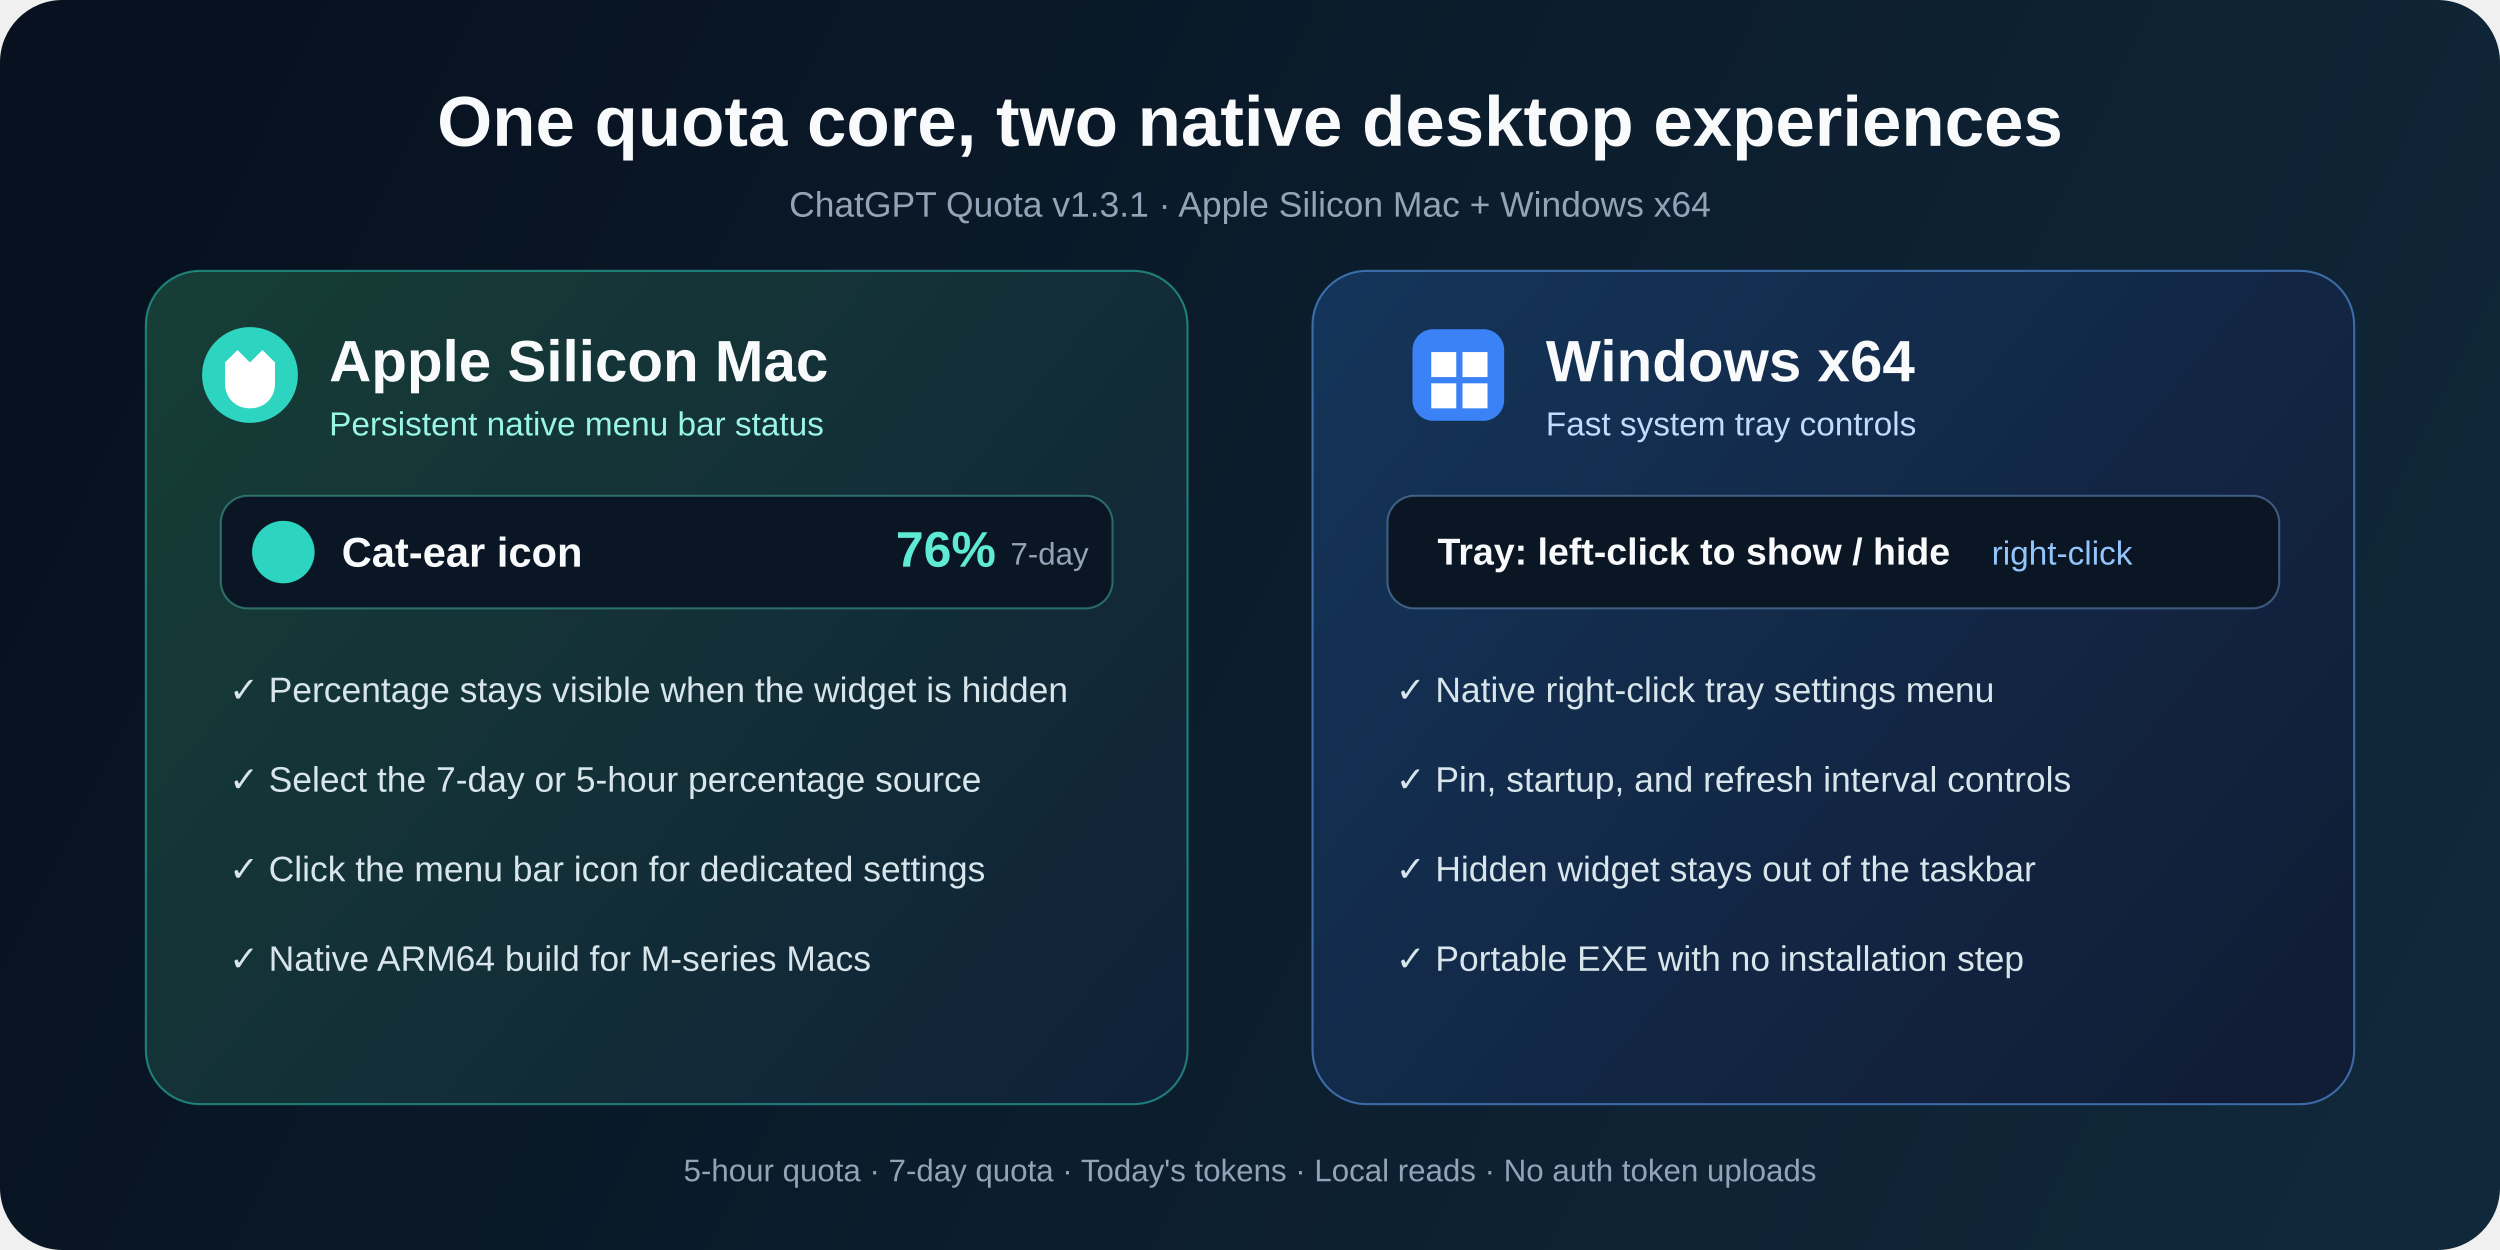
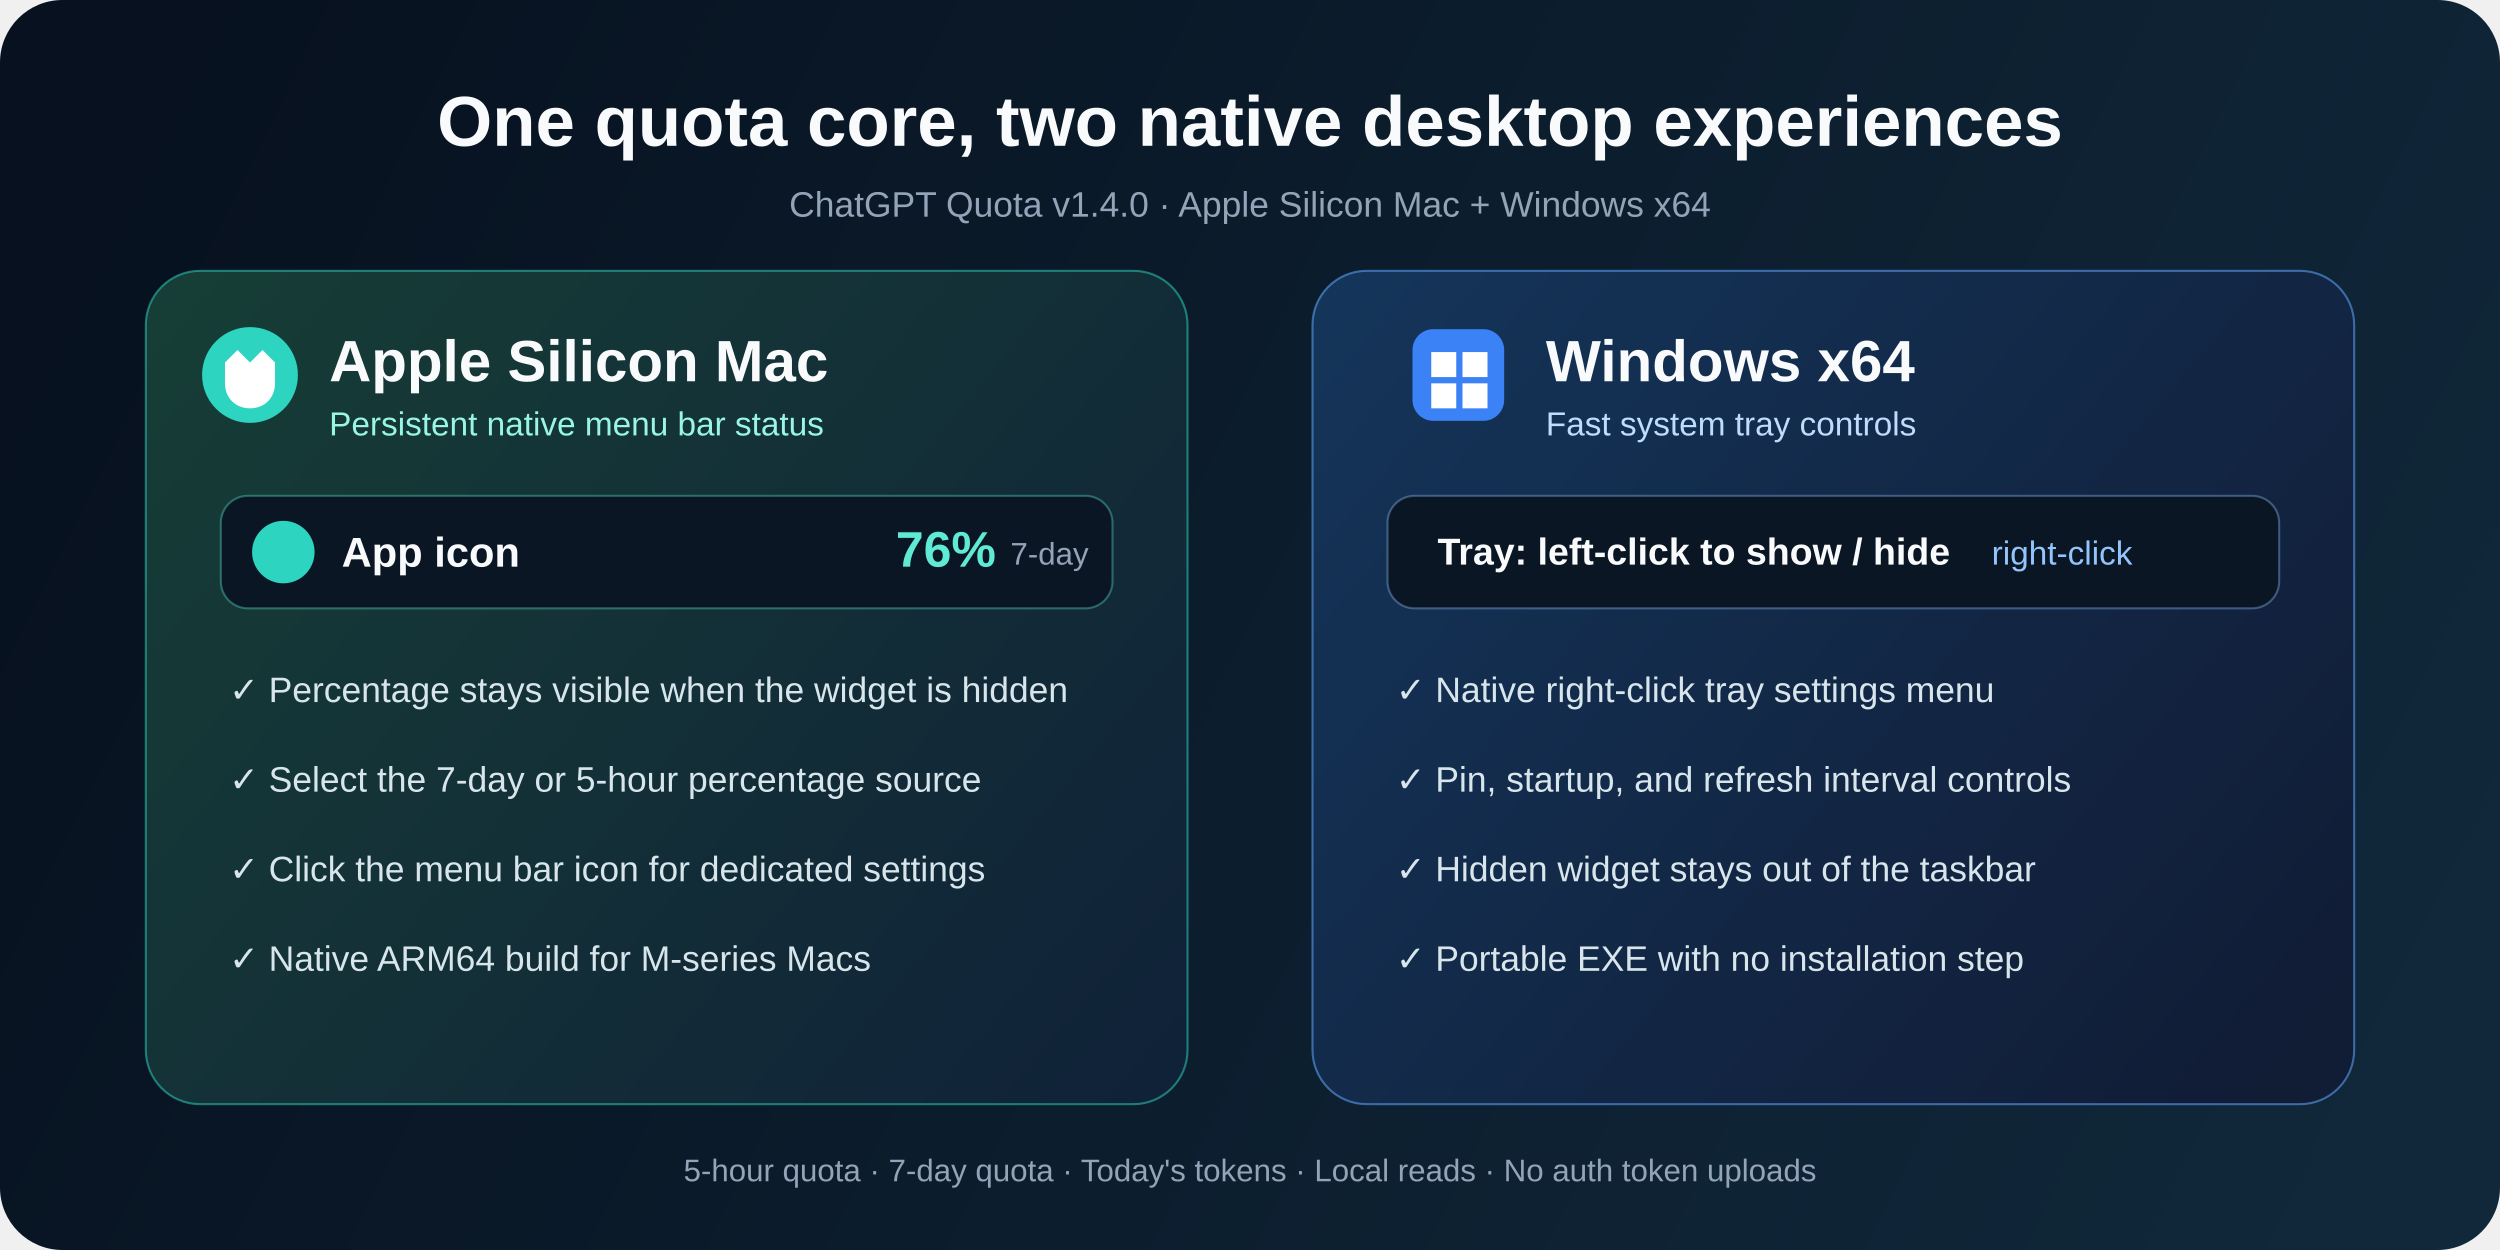
<svg xmlns="http://www.w3.org/2000/svg" width="1200" height="600" viewBox="0 0 1200 600" fill="none">
  <defs>
    <linearGradient id="bg" x1="64" y1="44" x2="1132" y2="566" gradientUnits="userSpaceOnUse">
      <stop stop-color="#07111F" />
      <stop offset="1" stop-color="#10283A" />
    </linearGradient>
    <linearGradient id="mac" x1="100" y1="125" x2="560" y2="510" gradientUnits="userSpaceOnUse">
      <stop stop-color="#163D36" />
      <stop offset="1" stop-color="#102238" />
    </linearGradient>
    <linearGradient id="win" x1="640" y1="125" x2="1100" y2="510" gradientUnits="userSpaceOnUse">
      <stop stop-color="#14355A" />
      <stop offset="1" stop-color="#111C35" />
    </linearGradient>
  </defs>
  <rect width="1200" height="600" rx="30" fill="url(#bg)" />
  <text x="600" y="70" text-anchor="middle" fill="#F8FAFC" font-family="Segoe UI, Arial, sans-serif" font-size="34" font-weight="800">One quota core, two native desktop experiences</text>
-   <text x="600" y="104" text-anchor="middle" fill="#94A3B8" font-family="Segoe UI, Arial, sans-serif" font-size="17">ChatGPT Quota v1.3.1 · Apple Silicon Mac + Windows x64</text>
+   <text x="600" y="104" text-anchor="middle" fill="#94A3B8" font-family="Segoe UI, Arial, sans-serif" font-size="17">ChatGPT Quota v1.4.0 · Apple Silicon Mac + Windows x64</text>
  <g font-family="Segoe UI, Arial, sans-serif">
    <rect x="70" y="130" width="500" height="400" rx="26" fill="url(#mac)" stroke="#2DD4BF" stroke-opacity="0.52" />
    <circle cx="120" cy="180" r="23" fill="#2DD4BF" />
    <path d="M108 184L108 174L114 168L120 174L126 168L132 174V184C132 191 127 196 120 196C113 196 108 191 108 184Z" fill="#FFFFFF" />
    <text x="158" y="183" fill="#F8FAFC" font-size="28" font-weight="800">Apple Silicon Mac</text>
    <text x="158" y="209" fill="#99F6E4" font-size="16">Persistent native menu bar status</text>
    <rect x="106" y="238" width="428" height="54" rx="13" fill="#0B1624" stroke="#5EEAD4" stroke-opacity="0.36" />
    <circle cx="136" cy="265" r="15" fill="#2DD4BF" />
-     <text x="164" y="272" fill="#F8FAFC" font-size="20" font-weight="700">Cat-ear icon</text>
+     <text x="164" y="272" fill="#F8FAFC" font-size="20" font-weight="700">App icon</text>
    <text x="430" y="272" fill="#5EEAD4" font-size="24" font-weight="800">76%</text>
    <text x="485" y="271" fill="#94A3B8" font-size="15">7-day</text>
    <g fill="#D8E6EC" font-size="17">
      <text x="110" y="337">✓ Percentage stays visible when the widget is hidden</text>
      <text x="110" y="380">✓ Select the 7-day or 5-hour percentage source</text>
      <text x="110" y="423">✓ Click the menu bar icon for dedicated settings</text>
      <text x="110" y="466">✓ Native ARM64 build for M-series Macs</text>
    </g>
    <rect x="630" y="130" width="500" height="400" rx="26" fill="url(#win)" stroke="#60A5FA" stroke-opacity="0.56" />
    <rect x="678" y="158" width="44" height="44" rx="10" fill="#3B82F6" />
    <path d="M687 169H699V181H687V169ZM702 169H714V181H702V169ZM687 184H699V196H687V184ZM702 184H714V196H702V184Z" fill="#FFFFFF" />
    <text x="742" y="183" fill="#F8FAFC" font-size="28" font-weight="800">Windows x64</text>
    <text x="742" y="209" fill="#BFDBFE" font-size="16">Fast system tray controls</text>
    <rect x="666" y="238" width="428" height="54" rx="13" fill="#0B1624" stroke="#93C5FD" stroke-opacity="0.36" />
    <text x="690" y="271" fill="#F8FAFC" font-size="18" font-weight="700">Tray: left-click to show / hide</text>
    <text x="956" y="271" fill="#93C5FD" font-size="16">right-click</text>
    <g fill="#D8E6EC" font-size="17">
      <text x="670" y="337">✓ Native right-click tray settings menu</text>
      <text x="670" y="380">✓ Pin, startup, and refresh interval controls</text>
      <text x="670" y="423">✓ Hidden widget stays out of the taskbar</text>
      <text x="670" y="466">✓ Portable EXE with no installation step</text>
    </g>
  </g>
  <text x="600" y="567" text-anchor="middle" fill="#94A3B8" font-family="Segoe UI, Arial, sans-serif" font-size="15">5-hour quota · 7-day quota · Today's tokens · Local reads · No auth token uploads</text>
</svg>
